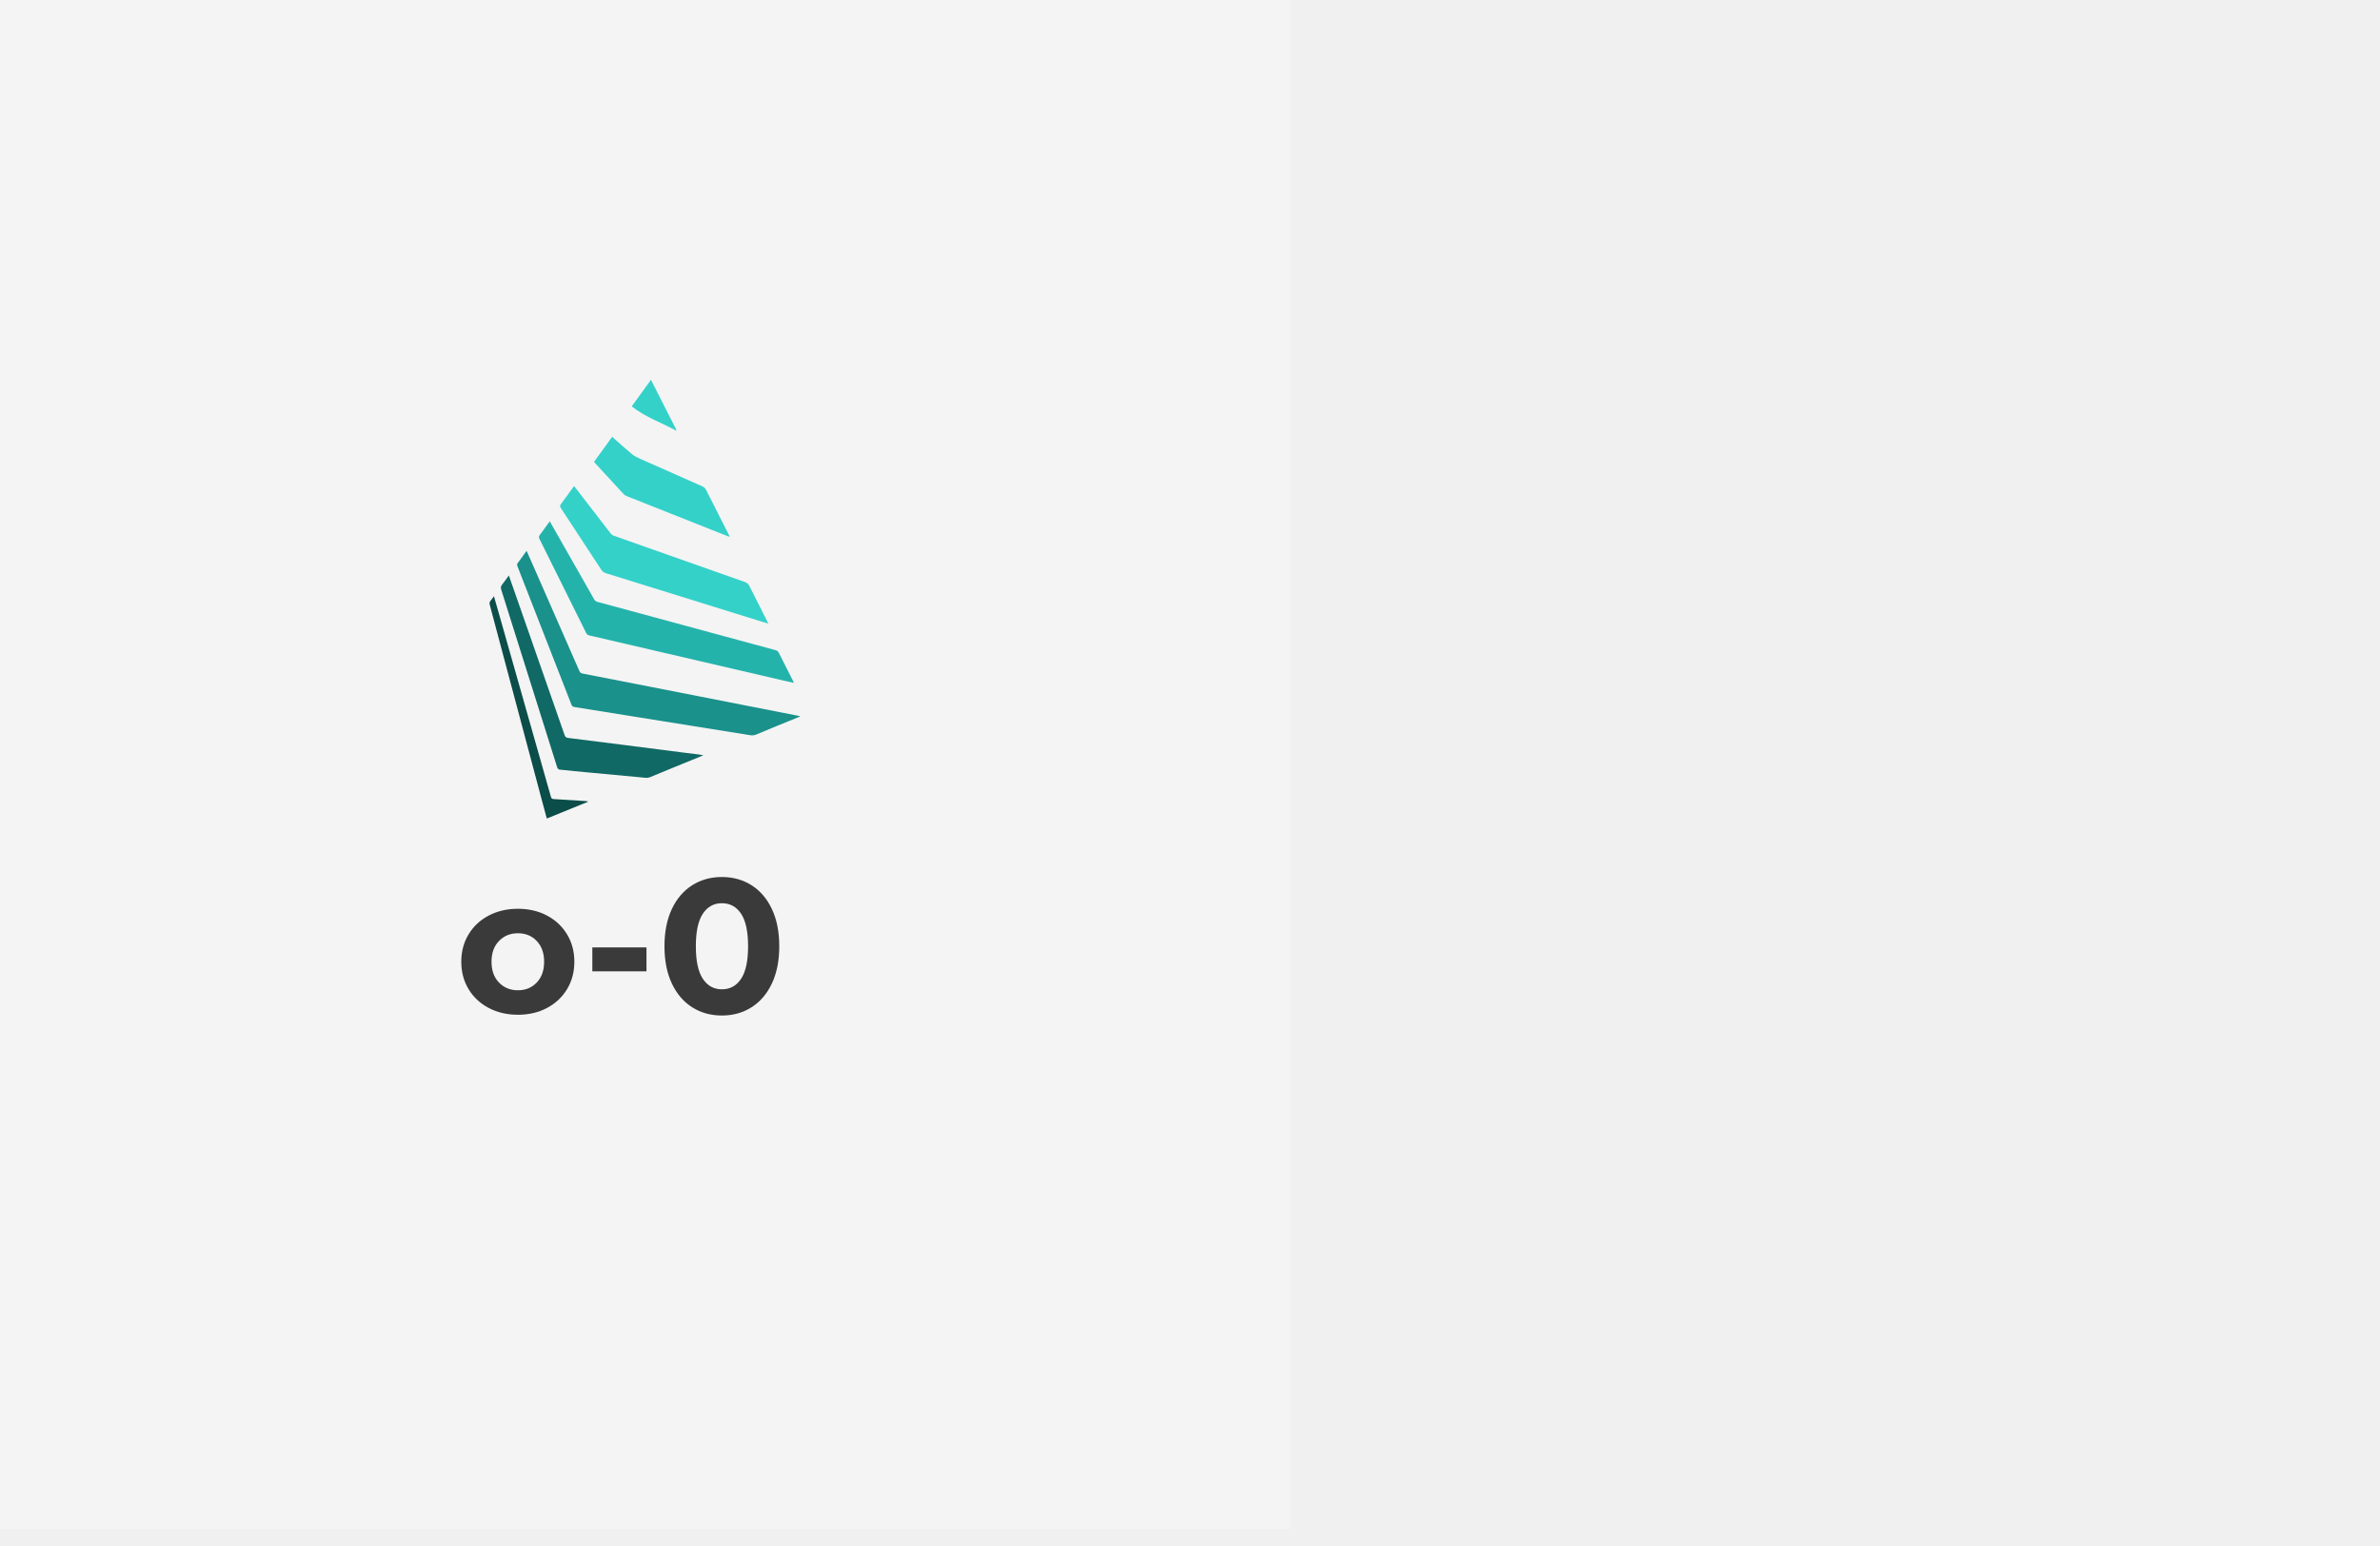
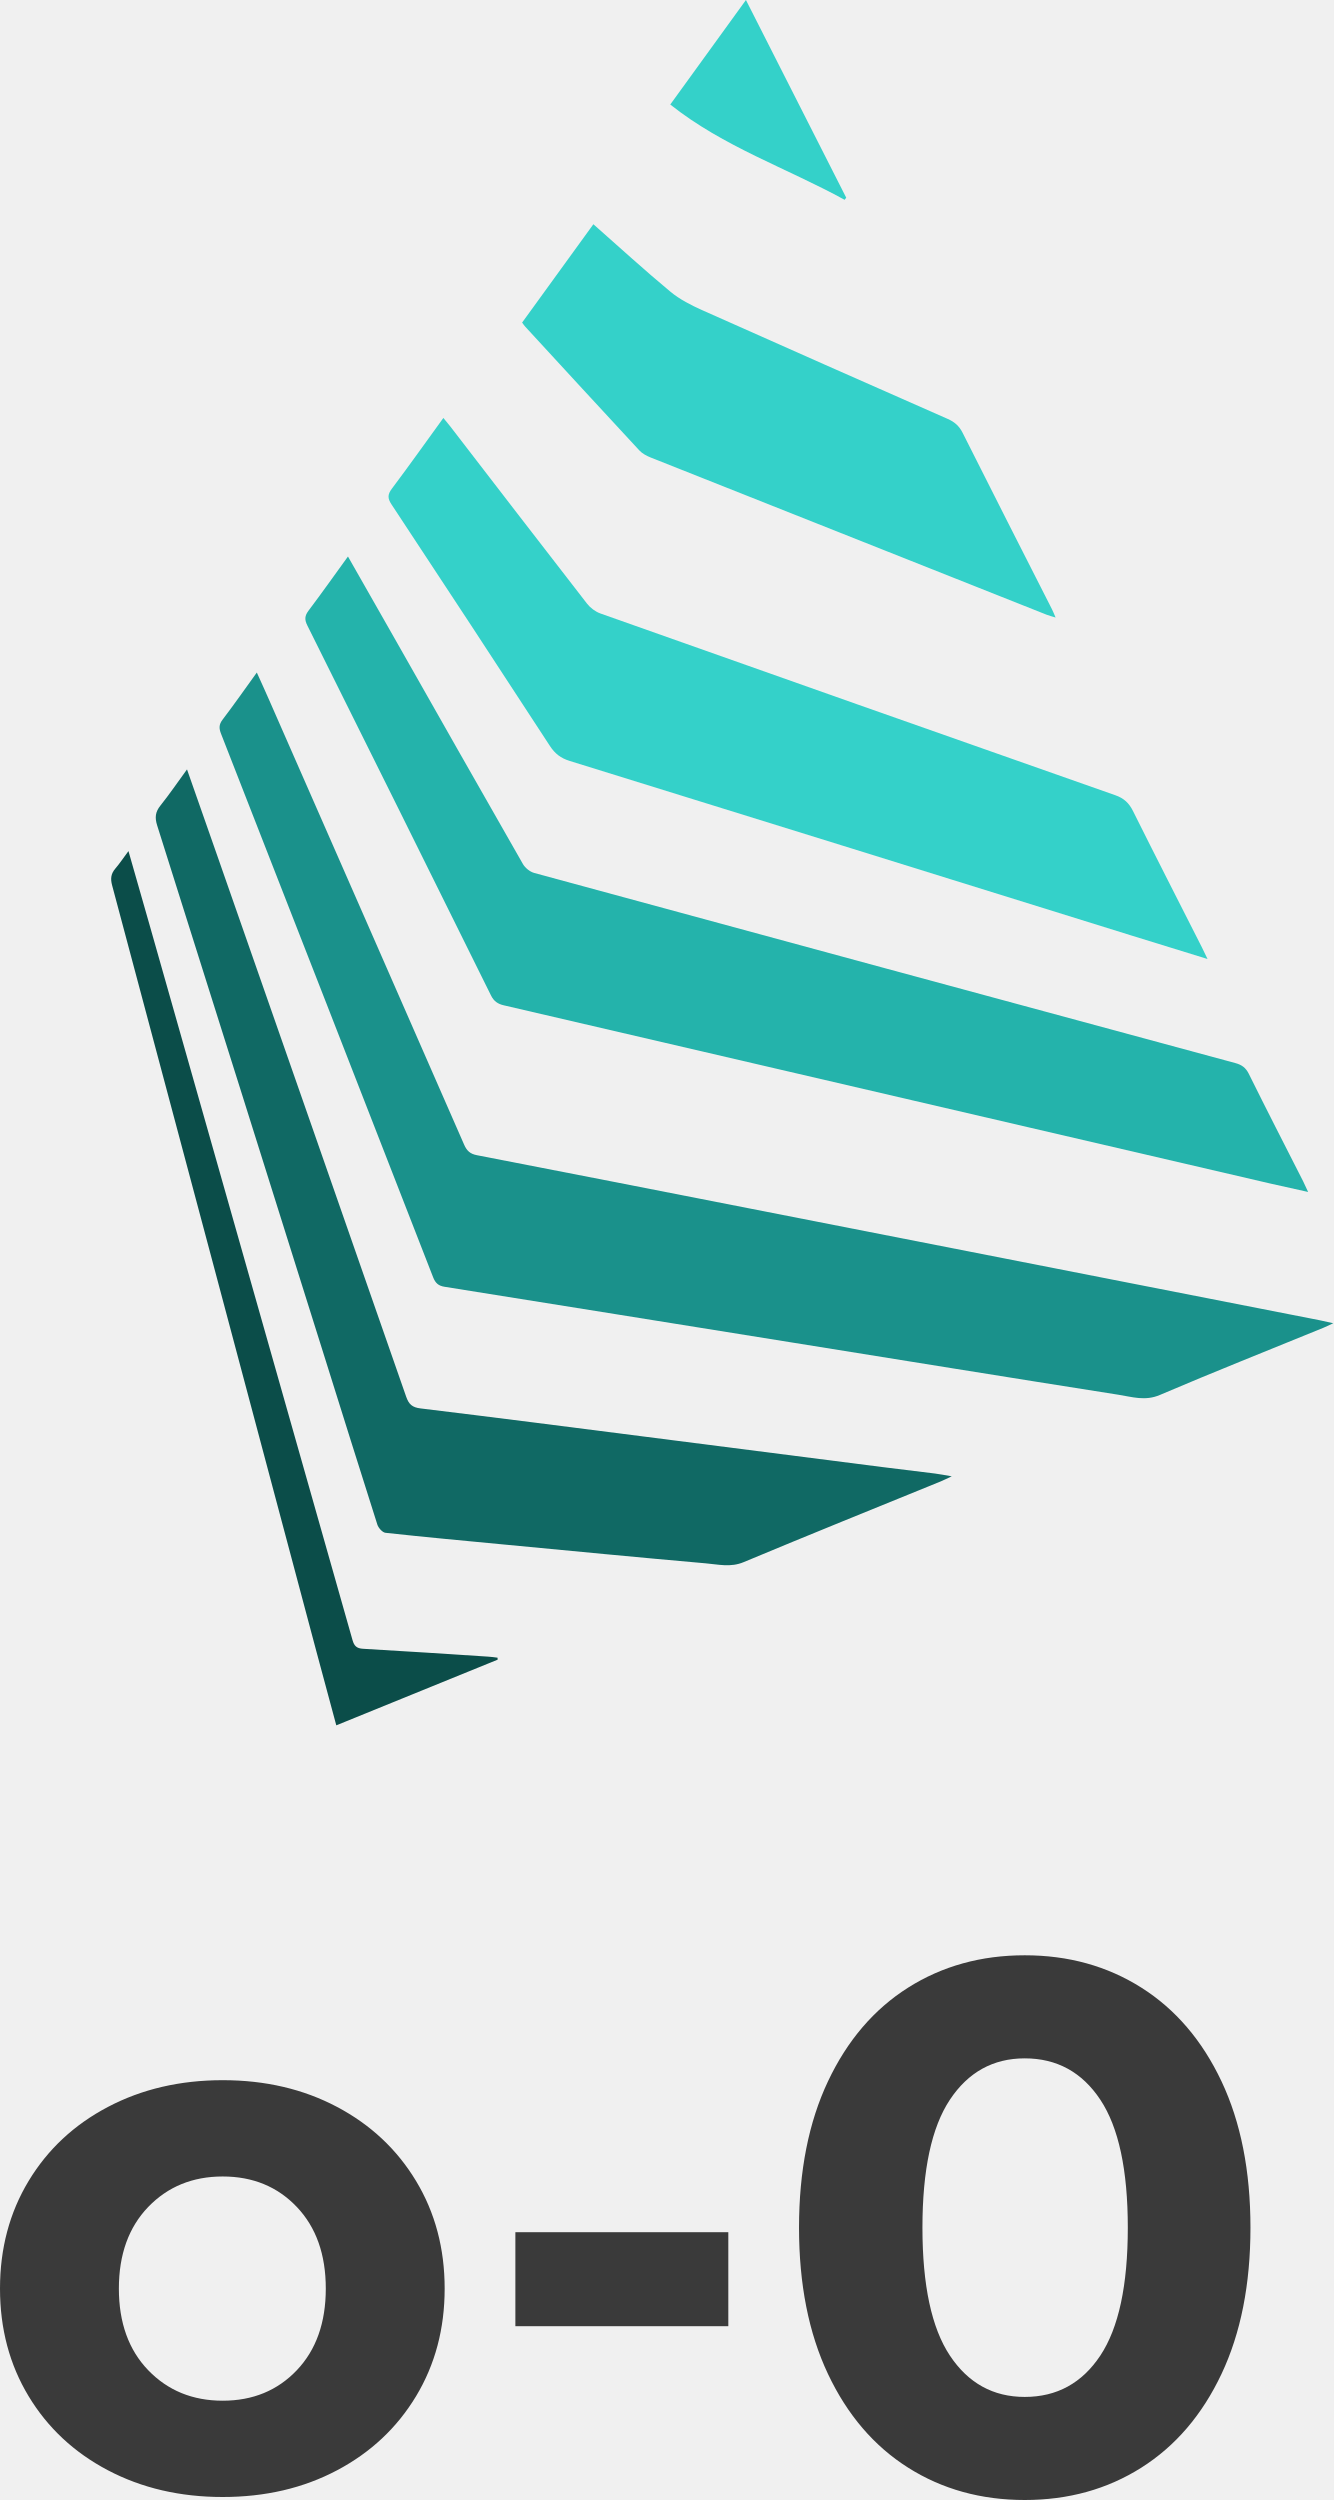
- <svg xmlns="http://www.w3.org/2000/svg" id="workspace" style="text-rendering: geometricprecision; cursor: auto;">
-   <defs>
-     <linearGradient x1="0" y1="0.5" x2="1" y2="0.5" id="linearGradientSk54rvqpu6jz">
-       <stop offset="0%" stop-color="#24b3ab" />
-       <stop offset="100%" stop-color="#24b3ab" />
-     </linearGradient>
-     <linearGradient x1="0" y1="0.5" x2="1" y2="0.5" id="linearGradientSk54rvqpu6k8">
-       <stop offset="0%" stop-color="#1a918b" />
-       <stop offset="100%" stop-color="#1a918b" />
-     </linearGradient>
-     <linearGradient x1="0" y1="0.5" x2="1" y2="0.5" id="linearGradientSk54rvqpu6kh">
-       <stop offset="0%" stop-color="#34d1c9" />
-       <stop offset="100%" stop-color="#34d1c9" />
-     </linearGradient>
-     <linearGradient x1="0" y1="0.5" x2="1" y2="0.5" id="linearGradientSk54rvqpu6kq">
-       <stop offset="0%" stop-color="#106964" />
-       <stop offset="100%" stop-color="#106964" />
-     </linearGradient>
-     <linearGradient x1="0" y1="0.5" x2="1" y2="0.5" id="linearGradientSk54rvqpu6kz">
-       <stop offset="0%" stop-color="#34d1c9" />
-       <stop offset="100%" stop-color="#34d1c9" />
-     </linearGradient>
-     <linearGradient x1="0" y1="0.5" x2="1" y2="0.5" id="linearGradientSk54rvqpu6l8">
-       <stop offset="0%" stop-color="#0b4d49" />
-       <stop offset="100%" stop-color="#0b4d49" />
-     </linearGradient>
-     <linearGradient x1="0" y1="0.5" x2="1" y2="0.5" id="linearGradientSk54rvqpu6lh">
-       <stop offset="0%" stop-color="#34d1c9" />
-       <stop offset="100%" stop-color="#34d1c9" />
-     </linearGradient>
-     <linearGradient x1="0" y1="0.5" x2="1" y2="0.5" id="linearGradientSk54rvqpu6lr">
-       <stop offset="0%" stop-color="#24b3ab" />
-       <stop offset="100%" stop-color="#24b3ab" />
-     </linearGradient>
-     <linearGradient x1="0" y1="0.5" x2="1" y2="0.5" id="linearGradientSk54rvqpu6lu">
-       <stop offset="0%" stop-color="#1a918b" />
-       <stop offset="100%" stop-color="#1a918b" />
-     </linearGradient>
-     <linearGradient x1="0" y1="0.5" x2="1" y2="0.5" id="linearGradientSk54rvqpu6lx">
-       <stop offset="0%" stop-color="#34d1c9" />
-       <stop offset="100%" stop-color="#34d1c9" />
-     </linearGradient>
-     <linearGradient x1="0" y1="0.5" x2="1" y2="0.5" id="linearGradientSk54rvqpu6m0">
-       <stop offset="0%" stop-color="#106964" />
-       <stop offset="100%" stop-color="#106964" />
-     </linearGradient>
-     <linearGradient x1="0" y1="0.5" x2="1" y2="0.5" id="linearGradientSk54rvqpu6m3">
-       <stop offset="0%" stop-color="#34d1c9" />
-       <stop offset="100%" stop-color="#34d1c9" />
-     </linearGradient>
-     <linearGradient x1="0" y1="0.5" x2="1" y2="0.5" id="linearGradientSk54rvqpu6m6">
-       <stop offset="0%" stop-color="#0b4d49" />
-       <stop offset="100%" stop-color="#0b4d49" />
-     </linearGradient>
-     <linearGradient x1="0" y1="0.5" x2="1" y2="0.5" id="linearGradientSk54rvqpu6m9">
-       <stop offset="0%" stop-color="#34d1c9" />
-       <stop offset="100%" stop-color="#34d1c9" />
-     </linearGradient>
-     <linearGradient x1="0" y1="0.5" x2="1" y2="0.5" id="linearGradientSk54rvqpu6mf">
-       <stop offset="0%" stop-color="#24b3ab" />
-       <stop offset="100%" stop-color="#24b3ab" />
-     </linearGradient>
-     <linearGradient x1="0" y1="0.5" x2="1" y2="0.5" id="linearGradientSk54rvqpu6mi">
-       <stop offset="0%" stop-color="#1a918b" />
-       <stop offset="100%" stop-color="#1a918b" />
-     </linearGradient>
-     <linearGradient x1="0" y1="0.5" x2="1" y2="0.5" id="linearGradientSk54rvqpu6ml">
-       <stop offset="0%" stop-color="#34d1c9" />
-       <stop offset="100%" stop-color="#34d1c9" />
-     </linearGradient>
-     <linearGradient x1="0" y1="0.5" x2="1" y2="0.5" id="linearGradientSk54rvqpu6mo">
-       <stop offset="0%" stop-color="#106964" />
-       <stop offset="100%" stop-color="#106964" />
-     </linearGradient>
-     <linearGradient x1="0" y1="0.5" x2="1" y2="0.5" id="linearGradientSk54rvqpu6mr">
-       <stop offset="0%" stop-color="#34d1c9" />
-       <stop offset="100%" stop-color="#34d1c9" />
-     </linearGradient>
-     <linearGradient x1="0" y1="0.5" x2="1" y2="0.5" id="linearGradientSk54rvqpu6mu">
-       <stop offset="0%" stop-color="#0b4d49" />
-       <stop offset="100%" stop-color="#0b4d49" />
-     </linearGradient>
-     <linearGradient x1="0" y1="0.5" x2="1" y2="0.5" id="linearGradientSk54rvqpu6mx">
-       <stop offset="0%" stop-color="#34d1c9" />
-       <stop offset="100%" stop-color="#34d1c9" />
-     </linearGradient>
-     <linearGradient x1="0" y1="0.5" x2="1" y2="0.5" id="linearGradientSk54rvqpu6n3">
-       <stop offset="0%" stop-color="#34d1c9" />
-       <stop offset="100%" stop-color="#34d1c9" />
-     </linearGradient>
-     <linearGradient x1="0" y1="0.5" x2="1" y2="0.5" id="linearGradientSk54rvqpu6n6">
-       <stop offset="0%" stop-color="#24b3ab" />
-       <stop offset="100%" stop-color="#24b3ab" />
-     </linearGradient>
-     <linearGradient x1="0" y1="0.5" x2="1" y2="0.5" id="linearGradientSk54rvqpu6n9">
-       <stop offset="0%" stop-color="#1a918b" />
-       <stop offset="100%" stop-color="#1a918b" />
-     </linearGradient>
-     <linearGradient x1="0" y1="0.5" x2="1" y2="0.5" id="linearGradientSk54rvqpu6nc">
-       <stop offset="0%" stop-color="#1a918b" />
-       <stop offset="100%" stop-color="#1a918b" />
-     </linearGradient>
-     <linearGradient x1="0" y1="0.5" x2="1" y2="0.5" id="linearGradientSk54rvqpu6nl">
-       <stop offset="0%" stop-color="#34d1c9" />
-       <stop offset="100%" stop-color="#34d1c9" />
-     </linearGradient>
-     <linearGradient x1="0" y1="0.5" x2="1" y2="0.5" id="linearGradientSk54rvqpu6no">
-       <stop offset="0%" stop-color="#34d1c9" />
-       <stop offset="100%" stop-color="#34d1c9" />
-     </linearGradient>
-     <linearGradient x1="0" y1="0.5" x2="1" y2="0.5" id="linearGradientSk54rvqpu6nu">
-       <stop offset="0%" stop-color="#3a3a3a" />
-       <stop offset="100%" stop-color="#3a3a3a" />
-     </linearGradient>
-   </defs>
-   <g class="background-part">
-     <rect x="0" y="0" width="1004" height="1189" fill="rgba(255,255,255,0.25)" style="" />
-   </g>
-   <g class="selector-part">
-     <rect x="0" y="0" width="1851" height="1202" fill="rgba(255,255,255,0)" style="transition: all 0.6s ease 0s;" />
-   </g>
-   <g class="selector-part" transform="matrix(1,0,0,1,354,646)">
-     <rect x="0" y="0" width="0" height="0" fill="rgba(255,255,255,0)" style="cursor: move;" />
-   </g>
-   <g class="svg-clip svg-visible" transform="matrix(3.7304,0,0,3.7304,400.4908,386.7953)" style="cursor: move; opacity: 1;">
-     <rect x="0" y="0" width="63" height="43" fill="none" class="svg-hitbox" style="" />
-     <svg width="63.164" height="43.69" viewBox="23.309,28.979,63.164,43.69">
-       <defs />
-       <g />
-       <g>
-         <path fill-rule="evenodd" clip-rule="evenodd" d="M30.568,33.979c0.838,1.473,1.64,2.878,2.44,4.287    c2.275,4.006,4.545,8.015,6.834,12.014c0.12,0.209,0.373,0.415,0.602,0.478c12.388,3.371,24.78,6.727,37.173,10.078    c0.335,0.091,0.549,0.243,0.712,0.571c0.941,1.904,1.914,3.794,2.874,5.688c0.078,0.155,0.149,0.317,0.27,0.574    c-0.722-0.16-1.359-0.297-1.994-0.444c-13.55-3.151-27.098-6.304-40.648-9.45c-0.323-0.074-0.528-0.217-0.681-0.528    c-3.237-6.543-6.482-13.082-9.738-19.615c-0.153-0.307-0.138-0.511,0.066-0.782C29.17,35.931,29.835,34.99,30.568,33.979z" fill="url('#linearGradientSk54rvqpu6n6')" stroke="none" style="" />
-       </g>
-     </svg>
-   </g>
-   <g class="svg-clip svg-visible" transform="matrix(3.9222,0,0,3.9222,382.5661,408.7885)" style="cursor: move; opacity: 1;">
-     <rect x="0" y="0" width="66" height="46" fill="none" class="svg-hitbox" style="" />
-     <svg width="66.158" height="46.593" viewBox="19.284,35.06,66.158,46.593">
-       <defs />
-       <g />
-       <g>
-         <path fill-rule="evenodd" clip-rule="evenodd" d="M26.162,40.06c0.232,0.515,0.433,0.952,0.625,1.392    c3.278,7.468,6.559,14.934,9.825,22.408c0.14,0.319,0.31,0.473,0.648,0.538c4.554,0.882,9.106,1.774,13.658,2.667    c6.381,1.25,12.762,2.503,19.144,3.754c3.231,0.634,6.461,1.268,9.692,1.901c0.186,0.035,0.371,0.081,0.688,0.151    c-0.243,0.113-0.378,0.181-0.515,0.236c-2.746,1.123-5.506,2.218-8.232,3.383c-0.742,0.317-1.406,0.092-2.09-0.014    c-5.447-0.857-10.893-1.741-16.338-2.615c-5.879-0.944-11.757-1.891-17.636-2.828c-0.309-0.048-0.463-0.186-0.579-0.481    c-3.557-9.141-7.123-18.276-10.696-27.41c-0.105-0.271-0.108-0.461,0.079-0.706C25.011,41.679,25.557,40.897,26.162,40.06z" fill="url('#linearGradientSk54rvqpu6nc')" stroke="none" style="" />
-       </g>
-     </svg>
-   </g>
-   <g class="svg-clip svg-visible" transform="matrix(3.9222,0,0,3.9222,415.9829,358.4386)" style="cursor: move; opacity: 1;">
-     <rect x="0" y="0" width="51" height="37" fill="none" class="svg-hitbox" style="" />
-     <svg width="51.296" height="37.282" viewBox="28.177,21.565,51.296,37.282">
-       <defs />
-       <g />
-       <g>
-         <path fill-rule="evenodd" clip-rule="evenodd" d="M74.473,53.847c-1.346-0.415-2.564-0.789-3.782-1.168    c-9.46-2.943-18.917-5.89-28.38-8.82c-0.451-0.139-0.742-0.365-0.998-0.757c-2.648-4.067-5.311-8.125-7.985-12.175    c-0.207-0.312-0.203-0.504,0.019-0.799c0.867-1.155,1.703-2.333,2.595-3.563c0.127,0.155,0.235,0.282,0.338,0.414    c2.299,2.985,4.594,5.973,6.904,8.948c0.167,0.214,0.424,0.407,0.679,0.497c8.649,3.066,17.301,6.122,25.96,9.164    c0.436,0.153,0.69,0.392,0.893,0.797c1.142,2.294,2.31,4.575,3.468,6.861C74.263,53.404,74.336,53.564,74.473,53.847z" fill="url('#linearGradientSk54rvqpu6n3')" stroke="none" style="" />
-       </g>
-     </svg>
-   </g>
-   <g class="svg-clip svg-visible" transform="matrix(3.9222,0,0,3.9222,369.944,427.944)" style="cursor: move; opacity: 1;">
-     <rect x="0" y="0" width="50" height="50" fill="none" class="svg-hitbox" style="" />
-     <svg width="50.138" height="50.13" viewBox="15.925,40.12,50.138,50.13">
-       <defs />
-       <g />
-       <g>
-         <path fill-rule="evenodd" clip-rule="evenodd" d="M22.501,45.12c0.544,1.554,1.053,3.002,1.561,4.452    c3.165,9.058,6.333,18.116,9.489,27.178c0.134,0.385,0.307,0.542,0.729,0.593c3.802,0.46,7.602,0.949,11.401,1.435    c3.96,0.505,7.92,1.016,11.881,1.521c0.887,0.113,1.771,0.215,2.657,0.327c0.232,0.03,0.463,0.075,0.844,0.139    c-0.272,0.126-0.406,0.195-0.547,0.253c-3.317,1.354-6.642,2.693-9.947,4.076c-0.661,0.277-1.281,0.112-1.911,0.06    c-3.381-0.297-6.758-0.626-10.136-0.946c-2.005-0.19-4.01-0.376-6.012-0.594c-0.153-0.015-0.358-0.245-0.412-0.414    c-0.902-2.826-1.782-5.658-2.672-8.488c-2.804-8.923-5.608-17.845-8.429-26.761c-0.128-0.406-0.094-0.688,0.167-1.013    C21.611,46.38,22.012,45.791,22.501,45.12z" fill="url('#linearGradientSk54rvqpu6mo')" stroke="none" style="" />
-       </g>
-     </svg>
-   </g>
-   <g class="svg-clip svg-visible" transform="matrix(3.9222,0,0,3.9222,442.3997,320.1275)" style="cursor: move; opacity: 1;">
-     <rect x="0" y="0" width="36" height="29" fill="none" class="svg-hitbox" style="" />
-     <svg width="36.901" height="29.831" viewBox="34.077,12.277,36.901,29.831">
-       <defs />
-       <g />
-       <g>
-         <path fill-rule="evenodd" clip-rule="evenodd" d="M42.671,17.277c1.332,1.174,2.578,2.316,3.877,3.395    c0.475,0.395,1.053,0.689,1.622,0.943c4.117,1.839,8.24,3.659,12.366,5.477c0.34,0.15,0.578,0.352,0.75,0.696    c1.491,2.972,3.002,5.933,4.506,8.897c0.058,0.114,0.103,0.235,0.186,0.423c-0.186-0.058-0.317-0.088-0.442-0.138    c-6.662-2.642-13.323-5.285-19.981-7.934c-0.204-0.081-0.418-0.196-0.566-0.354c-1.923-2.073-3.835-4.155-5.75-6.236    c-0.054-0.058-0.098-0.125-0.162-0.211C40.269,20.59,41.456,18.952,42.671,17.277z" fill="url('#linearGradientSk54rvqpu6mr')" stroke="none" style="" />
-       </g>
-     </svg>
-   </g>
-   <g class="svg-clip svg-visible" transform="matrix(3.9222,0,0,3.9222,361.1275,444.0995)" style="cursor: move; opacity: 1;">
-     <rect x="0" y="0" width="29" height="54" fill="none" class="svg-hitbox" style="" />
-     <svg width="29.487" height="54.084" viewBox="13.528,44.418,29.487,54.084">
-       <defs />
-       <g />
-       <g>
-         <path fill-rule="evenodd" clip-rule="evenodd" d="M38.015,90.19c-2.696,1.099-5.392,2.195-8.135,3.312    c-0.343-1.275-0.679-2.506-1.007-3.738c-3.43-12.874-6.858-25.749-10.298-38.621c-0.09-0.338-0.059-0.586,0.164-0.846    c0.217-0.252,0.402-0.533,0.66-0.879c0.369,1.288,0.713,2.48,1.051,3.675c3.418,12.035,6.836,24.071,10.248,36.11    c0.083,0.294,0.206,0.417,0.521,0.437c2.108,0.12,4.214,0.261,6.322,0.397c0.157,0.01,0.313,0.034,0.469,0.053    C38.012,90.125,38.014,90.157,38.015,90.19z" fill="url('#linearGradientSk54rvqpu6mu')" stroke="none" style="" />
-       </g>
-     </svg>
-   </g>
-   <g class="svg-clip svg-visible" transform="matrix(3.9222,0,0,3.9222,471.6998,275.7776)" style="cursor: move; opacity: 1;">
-     <rect x="0" y="0" width="18" height="20" fill="none" class="svg-hitbox" style="" />
-     <svg width="18.873" height="20.074" viewBox="41.665,1.496,18.873,20.074">
-       <defs />
-       <g />
-       <g>
-         <path fill-rule="evenodd" clip-rule="evenodd" d="M55.457,16.57c-2.911-1.598-6.107-2.669-8.792-4.804    c1.256-1.736,2.508-3.465,3.816-5.27c1.708,3.367,3.382,6.667,5.057,9.968C55.51,16.5,55.483,16.535,55.457,16.57z" fill="url('#linearGradientSk54rvqpu6no')" stroke="none" style="" />
-       </g>
-     </svg>
-   </g>
-   <g class="svg-text svg-visible" transform="matrix(1.488,0,0,1.488,483,652)" style="pointer-events: fill; cursor: move; opacity: 1;">
-     <path fill="none" style="" d="M-86.7,101.9 C-20,100.9 20,100.9 86.7,101.9" />
-     <path d="M-53.9 0.8Q-62.4 0.8 -69.15-2.75Q-75.9-6.3 -79.7-12.6Q-83.5-18.9 -83.5-26.9L-83.5-26.9Q-83.5-34.9 -79.7-41.2Q-75.9-47.5 -69.15-51.05Q-62.4-54.6 -53.9-54.6L-53.9-54.6Q-45.4-54.6 -38.7-51.05Q-32-47.5 -28.2-41.2Q-24.4-34.9 -24.4-26.9L-24.4-26.9Q-24.4-18.9 -28.2-12.6Q-32-6.3 -38.7-2.75Q-45.4 0.8 -53.9 0.8L-53.9 0.8ZM-53.9-12Q-47.9-12 -44.05-16.05Q-40.2-20.1 -40.2-26.9L-40.2-26.9Q-40.2-33.7 -44.05-37.75Q-47.9-41.8 -53.9-41.8L-53.9-41.8Q-59.9-41.8 -63.8-37.75Q-67.7-33.7 -67.7-26.9L-67.7-26.9Q-67.7-20.1 -63.8-16.05Q-59.9-12 -53.9-12L-53.9-12ZM-15-21.9L-15-34.4L 13.3-34.4L 13.3-21.9L-15-21.9ZM 52.7 1.2Q 44 1.2  37.2-3.1Q 30.4-7.4  26.55-15.55Q 22.7-23.7  22.7-35L 22.7-35Q 22.7-46.3  26.55-54.45Q 30.4-62.6  37.2-66.9Q 44-71.2  52.7-71.2L 52.7-71.2Q 61.4-71.2  68.2-66.9Q 75-62.6  78.85-54.45Q 82.7-46.3  82.7-35L 82.7-35Q 82.7-23.7  78.85-15.55Q 75-7.4  68.2-3.1Q 61.4 1.2  52.7 1.2L 52.7 1.2ZM 52.7-12.5Q 59.1-12.5  62.75-18Q 66.4-23.5  66.4-35L 66.4-35Q 66.4-46.5  62.75-52Q 59.1-57.5  52.7-57.5L 52.7-57.5Q 46.4-57.5  42.75-52Q 39.1-46.5  39.1-35L 39.1-35Q 39.1-23.5  42.75-18Q 46.4-12.5  52.7-12.5L 52.7-12.5Z" data-textpath="o-0" data-text-anchor="middle" data-font-size="100" data-letterspacing="0" data-side="left" data-offset="0" data-dx="0" data-dy="91.42500000000001" data-href="" data-font="Montserrat" data-font-src="/Content/clientfonts/montserrat-bold.woff" data-font-scale="contain" transform="translate(0,91.425)" data-xmlspace="preserve" fill="url('#linearGradientSk54rvqpu6nu')" />
-     <rect x="0" y="0" width="0" height="0" />
-   </g>
+ <svg xmlns="http://www.w3.org/2000/svg" version="1.1" id="图层_1" x="0px" y="0px" width="197.767px" height="370.828px" viewBox="0 0 197.767 370.828" enable-background="new 0 0 197.767 370.828" xml:space="preserve">
  <g>
-     <rect x="0" y="0" width="0" height="0" fill="rgba(255,136,0,0.1)" stroke="#ff8800" style="stroke-width: 1;" />
-   </g>
-   <g class="selector-part">
-     <rect x="0" y="0" width="0" height="0" fill="rgba(168,202,236,0.5)" stroke="#3399ff" style="stroke-width: 1;" />
-   </g>
-   <g class="selector-part" transform="matrix(1,0,0,1,354,646)">
-     <rect x="0" y="0" width="0" height="0" fill="none" stroke="#2390bb" style="stroke-width: 2;" />
-     <g transform="matrix(0.5,0,0,0.5,0,0)">
-       <svg version="1.1" id="Calque_1" x="0" y="-71px" width="28.94px" height="30px" viewBox="0 -15 28.94 30" enable-background="new 0 -15 28.94 30" xml:space="preserve" style="cursor: pointer;">
-         <g>
-           <path fill="rgba(0,0,0,0)" d="M23.355-9.979c-0.352-0.263-0.712-0.511-1.084-0.739L20.34-7.486c0.317,0.195,0.629,0.414,0.929,0.646   L23.355-9.979z" style="" />
-           <path fill="rgba(0,0,0,0)" d="M28.894,0.081L25.092-0.13c0.292,2.317-0.217,4.718-1.539,6.756l-0.037-0.021   c-0.376,0.583-0.821,1.137-1.335,1.648c-3.808,3.809-9.902,3.942-13.871,0.396C8.282,8.623,8.255,8.602,8.227,8.576   C8.143,8.498,8.059,8.421,7.976,8.339c-0.052-0.051-0.104-0.1-0.153-0.152C7.8,8.163,7.776,8.14,7.753,8.115   c-0.084-0.091-0.167-0.18-0.25-0.271v0.002C4.312,4.293,4.087-0.98,6.821-4.782l4.123,4.124l3.401-14.306L0.037-11.566l4.102,4.098   C-0.064-2.14,0.193,5.554,4.917,10.587l0,0c0.012,0.016,0.023,0.025,0.033,0.037c0.091,0.098,0.181,0.199,0.278,0.293   c0.021,0.023,0.047,0.043,0.07,0.068c0.075,0.074,0.148,0.146,0.225,0.22c0.051,0.045,0.099,0.086,0.15,0.133   c0.053,0.047,0.104,0.094,0.156,0.14c0.144,0.13,0.291,0.257,0.439,0.375c0.01,0.012,0.018,0.016,0.027,0.023   c5.574,4.563,13.804,4.115,18.842-1.194C27.94,7.722,29.185,3.851,28.894,0.081z" style="" />
-           <path fill="rgba(0,0,0,0)" d="M24.122-3.353l3.544-1.319c-0.426-0.932-0.962-1.826-1.611-2.662L22.88-5.276   C23.373-4.675,23.79-4.027,24.122-3.353z" style="" />
-         </g>
-         <defs />
-         <circle cx="14.5" cy="0" r="15" style="" fill="rgba(0,0,0,0)" />
-       </svg>
-     </g>
-     <rect x="0" y="-21" width="0" height="21" fill="rgba(255,255,255,0)" stroke="#2390bb" style="stroke-width: 1; cursor: pointer;" />
-     <circle cx="258" cy="191" r="0" fill="#ffffff" stroke="#2390bb" style="stroke-width: 2; cursor: se-resize;" />
-     <circle cx="0" cy="191" r="0" fill="#ffffff" stroke="#2390bb" style="stroke-width: 2; cursor: sw-resize;" />
-     <circle cx="258" cy="0" r="0" fill="#ffffff" stroke="#2390bb" style="stroke-width: 2; cursor: ne-resize;" />
-     <circle cx="0" cy="0" r="0" fill="#ffffff" stroke="#2390bb" style="stroke-width: 2; cursor: nw-resize;" />
-     <circle cx="129" cy="191" r="0" fill="#ffffff" stroke="#2390bb" style="stroke-width: 2; cursor: s-resize;" />
-     <circle cx="129" cy="0" r="0" fill="#ffffff" stroke="#2390bb" style="stroke-width: 2; cursor: n-resize;" />
-     <circle cx="0" cy="96" r="0" fill="#ffffff" stroke="#2390bb" style="stroke-width: 2; cursor: w-resize;" />
-     <circle cx="258" cy="96" r="0" fill="#ffffff" stroke="#2390bb" style="stroke-width: 2; cursor: e-resize;" />
-     <path stroke="#ff0000" fill="none" style="stroke-width: 3;" />
-     <line x1="0" x2="0" y1="0" y2="0" fill="rgba(255,255,255,0)" stroke="#2390bb" style="stroke-width: 1;" />
-     <line x1="0" x2="0" y1="0" y2="0" fill="rgba(255,255,255,0)" stroke="#2390bb" style="stroke-width: 1;" />
-     <circle cx="0" cy="0" r="0" fill="#ff0000" stroke="#2390bb" style="stroke-width: 2; cursor: pointer;" />
-     <circle cx="0" cy="0" r="0" fill="#ffa500" stroke="#2390bb" style="stroke-width: 2; cursor: pointer;" />
-     <circle cx="0" cy="0" r="0" fill="#ffa500" stroke="#2390bb" style="stroke-width: 2; cursor: pointer;" />
-     <circle cx="0" cy="0" r="0" fill="#ff0000" stroke="#2390bb" style="stroke-width: 2; cursor: pointer;" />
-     <g style="cursor: pointer; visibility: hidden; opacity: 0;" transform="matrix(1,0,0,1,-50,-15)">
-       <rect x="0" y="0" width="30" height="30" fill="#2390bb" rx="5" ry="5" style="" />
-       <rect x="6" y="6" width="18" height="4" style="" fill="#ffffff" />
-       <rect x="6" y="13" width="18" height="4" fill="#ffffff" style="" />
-       <rect x="6" y="20" width="18" height="4" fill="#ffffff" style="" />
-     </g>
+     <path fill-rule="evenodd" clip-rule="evenodd" fill="#24B3AB" d="M51.614,82.547c2.343,4.121,4.589,8.051,6.828,11.992   c6.363,11.207,12.715,22.426,19.117,33.613c0.336,0.586,1.043,1.161,1.687,1.336c34.657,9.434,69.329,18.821,104,28.2   c0.938,0.253,1.536,0.679,1.993,1.597c2.632,5.324,5.354,10.613,8.043,15.91c0.214,0.434,0.414,0.891,0.753,1.61   c-2.019-0.449-3.8-0.832-5.578-1.242c-37.91-8.817-75.815-17.641-113.726-26.442c-0.903-0.207-1.477-0.605-1.906-1.476   c-9.055-18.305-18.133-36.602-27.243-54.879c-0.429-0.86-0.386-1.43,0.184-2.188C47.703,88.008,49.563,85.375,51.614,82.547   L51.614,82.547z M51.614,82.547" />
+     <path fill-rule="evenodd" clip-rule="evenodd" fill="#1A918B" d="M38.094,99.758c0.684,1.515,1.274,2.801,1.84,4.098   c9.641,21.968,19.293,43.929,28.902,65.914c0.41,0.941,0.91,1.39,1.903,1.582c13.398,2.597,26.789,5.218,40.179,7.847   c18.771,3.676,37.539,7.364,56.313,11.043c9.508,1.864,19.008,3.731,28.512,5.59c0.546,0.106,1.093,0.238,2.023,0.445   c-0.716,0.332-1.109,0.532-1.517,0.696c-8.078,3.304-16.194,6.522-24.215,9.948c-2.183,0.935-4.136,0.273-6.148-0.039   c-16.022-2.52-32.043-5.121-48.059-7.691c-17.293-2.777-34.585-5.563-51.878-8.32c-0.911-0.14-1.364-0.547-1.704-1.414   c-10.464-26.891-20.953-53.762-31.464-80.633c-0.309-0.797-0.317-1.355,0.23-2.074C34.707,104.523,36.313,102.223,38.094,99.758   L38.094,99.758z M38.094,99.758" />
+     <path fill-rule="evenodd" clip-rule="evenodd" fill="#34D1C9" d="M179.114,142.25c-3.961-1.219-7.543-2.32-11.125-3.434   c-27.829-8.66-55.649-17.328-83.485-25.945c-1.328-0.41-2.183-1.074-2.937-2.226C73.778,98.68,65.946,86.742,58.078,74.828   c-0.609-0.918-0.597-1.48,0.055-2.351c2.551-3.395,5.012-6.864,7.633-10.481c0.375,0.457,0.691,0.832,0.996,1.219   c6.762,8.781,13.516,17.57,20.309,26.32c0.492,0.633,1.246,1.199,1.996,1.465c25.444,9.02,50.894,18.008,76.367,26.957   c1.28,0.449,2.03,1.152,2.625,2.344c3.358,6.746,6.797,13.457,10.202,20.183C178.496,140.949,178.711,141.418,179.114,142.25   L179.114,142.25z M179.114,142.25" />
+     <path fill-rule="evenodd" clip-rule="evenodd" fill="#106964" d="M27.739,114.125c1.601,4.574,3.097,8.832,4.593,13.098   c9.309,26.644,18.629,53.289,27.914,79.949c0.395,1.134,0.903,1.595,2.145,1.742c11.184,1.356,22.363,2.793,33.535,4.223   c11.652,1.484,23.301,2.988,34.953,4.473c2.61,0.332,5.207,0.633,7.813,0.961c0.683,0.09,1.363,0.223,2.483,0.411   c-0.801,0.371-1.194,0.574-1.608,0.746c-9.758,3.979-19.539,7.921-29.262,11.987c-1.941,0.816-3.767,0.332-5.621,0.177   c-9.945-0.871-19.879-1.841-29.816-2.782c-5.899-0.559-11.797-1.105-17.684-1.746c-0.449-0.047-1.055-0.722-1.211-1.218   c-2.656-8.313-5.242-16.646-7.863-24.97c-8.246-26.25-16.496-52.496-24.793-78.723c-0.379-1.195-0.278-2.023,0.492-2.98   C25.121,117.832,26.301,116.102,27.739,114.125L27.739,114.125z M27.739,114.125" />
+     <path fill-rule="evenodd" clip-rule="evenodd" fill="#34D1C9" d="M88.016,33.262c3.918,3.457,7.586,6.816,11.406,9.988   c1.399,1.164,3.099,2.027,4.771,2.773c12.113,5.411,24.242,10.766,36.379,16.114c1,0.441,1.699,1.035,2.207,2.047   c4.382,8.742,8.828,17.453,13.254,26.172c0.171,0.335,0.304,0.691,0.546,1.242c-0.546-0.168-0.933-0.258-1.3-0.403   c-19.598-7.773-39.192-15.547-58.778-23.339c-0.597-0.239-1.23-0.579-1.664-1.043C89.18,60.715,83.555,54.59,77.922,48.469   c-0.16-0.172-0.289-0.367-0.476-0.621C80.953,43.008,84.442,38.191,88.016,33.262L88.016,33.262z M88.016,33.262" />
+     <path fill-rule="evenodd" clip-rule="evenodd" fill="#0B4D49" d="M73.817,246.18c-7.934,3.234-15.864,6.457-23.934,9.742   c-1.008-3.75-1.996-7.371-2.961-10.996c-10.09-37.87-20.172-75.742-30.293-113.609c-0.265-0.992-0.172-1.722,0.485-2.488   c0.636-0.742,1.179-1.566,1.941-2.586c1.082,3.789,2.098,7.297,3.09,10.813c10.055,35.402,20.109,70.808,30.144,106.222   c0.246,0.864,0.61,1.227,1.536,1.286c6.199,0.351,12.394,0.765,18.597,1.168c0.461,0.026,0.918,0.097,1.379,0.155   C73.805,245.988,73.813,246.082,73.817,246.18L73.817,246.18z M73.817,246.18" />
+     <path fill-rule="evenodd" clip-rule="evenodd" fill="#34D1C9" d="M125.282,29.637c-8.563-4.703-17.965-7.852-25.86-14.133   c3.692-5.106,7.375-10.191,11.224-15.504c5.022,9.906,9.948,19.613,14.875,29.324C125.438,29.43,125.36,29.531,125.282,29.637   L125.282,29.637z M125.282,29.637" />
+     <path fill="#3A3A3A" d="M33.035,370.383c-6.324,0-11.996-1.319-17.019-3.961c-5.023-2.641-8.945-6.305-11.773-10.991   C1.414,350.742,0,345.422,0,339.469c0-5.948,1.414-11.27,4.243-15.957c2.828-4.688,6.75-8.352,11.773-10.991   c5.023-2.642,10.695-3.965,17.019-3.965c6.325,0,11.977,1.323,16.961,3.965c4.989,2.64,8.891,6.304,11.719,10.991   c2.828,4.688,4.242,10.009,4.242,15.957c0,5.953-1.414,11.273-4.242,15.962c-2.828,4.687-6.73,8.351-11.719,10.991   C45.012,369.063,39.36,370.383,33.035,370.383L33.035,370.383z M33.035,356.099c4.465,0,8.129-1.509,10.993-4.521   c2.863-3.012,4.297-7.051,4.297-12.109s-1.434-9.094-4.297-12.109c-2.864-3.011-6.528-4.52-10.993-4.52   c-4.464,0-8.148,1.509-11.05,4.52c-2.899,3.016-4.352,7.051-4.352,12.109s1.453,9.098,4.352,12.109   C24.887,354.59,28.571,356.099,33.035,356.099L33.035,356.099z M76.446,345.051v-13.948h31.586v13.948H76.446z M152,370.828   c-6.472,0-12.238-1.597-17.297-4.797c-5.058-3.199-9.022-7.832-11.886-13.895c-2.864-6.063-4.297-13.301-4.297-21.706   c0-8.407,1.433-15.642,4.297-21.707c2.863-6.063,6.828-10.696,11.886-13.896c5.059-3.199,10.825-4.797,17.297-4.797   c6.474,0,12.239,1.598,17.297,4.797c5.06,3.199,9.024,7.832,11.888,13.896c2.862,6.065,4.297,13.3,4.297,21.707   c0,8.405-1.435,15.644-4.297,21.706c-2.863,6.063-6.828,10.695-11.888,13.895C164.239,369.231,158.474,370.828,152,370.828   L152,370.828z M152,355.539c4.762,0,8.5-2.047,11.215-6.137c2.716-4.093,4.074-10.418,4.074-18.972   c0-8.556-1.358-14.88-4.074-18.974c-2.715-4.09-6.453-6.137-11.215-6.137c-4.687,0-8.386,2.047-11.104,6.137   c-2.715,4.094-4.07,10.418-4.07,18.974c0,8.554,1.355,14.879,4.07,18.972C143.614,353.492,147.313,355.539,152,355.539L152,355.539   z M152,355.539" />
  </g>
</svg>
